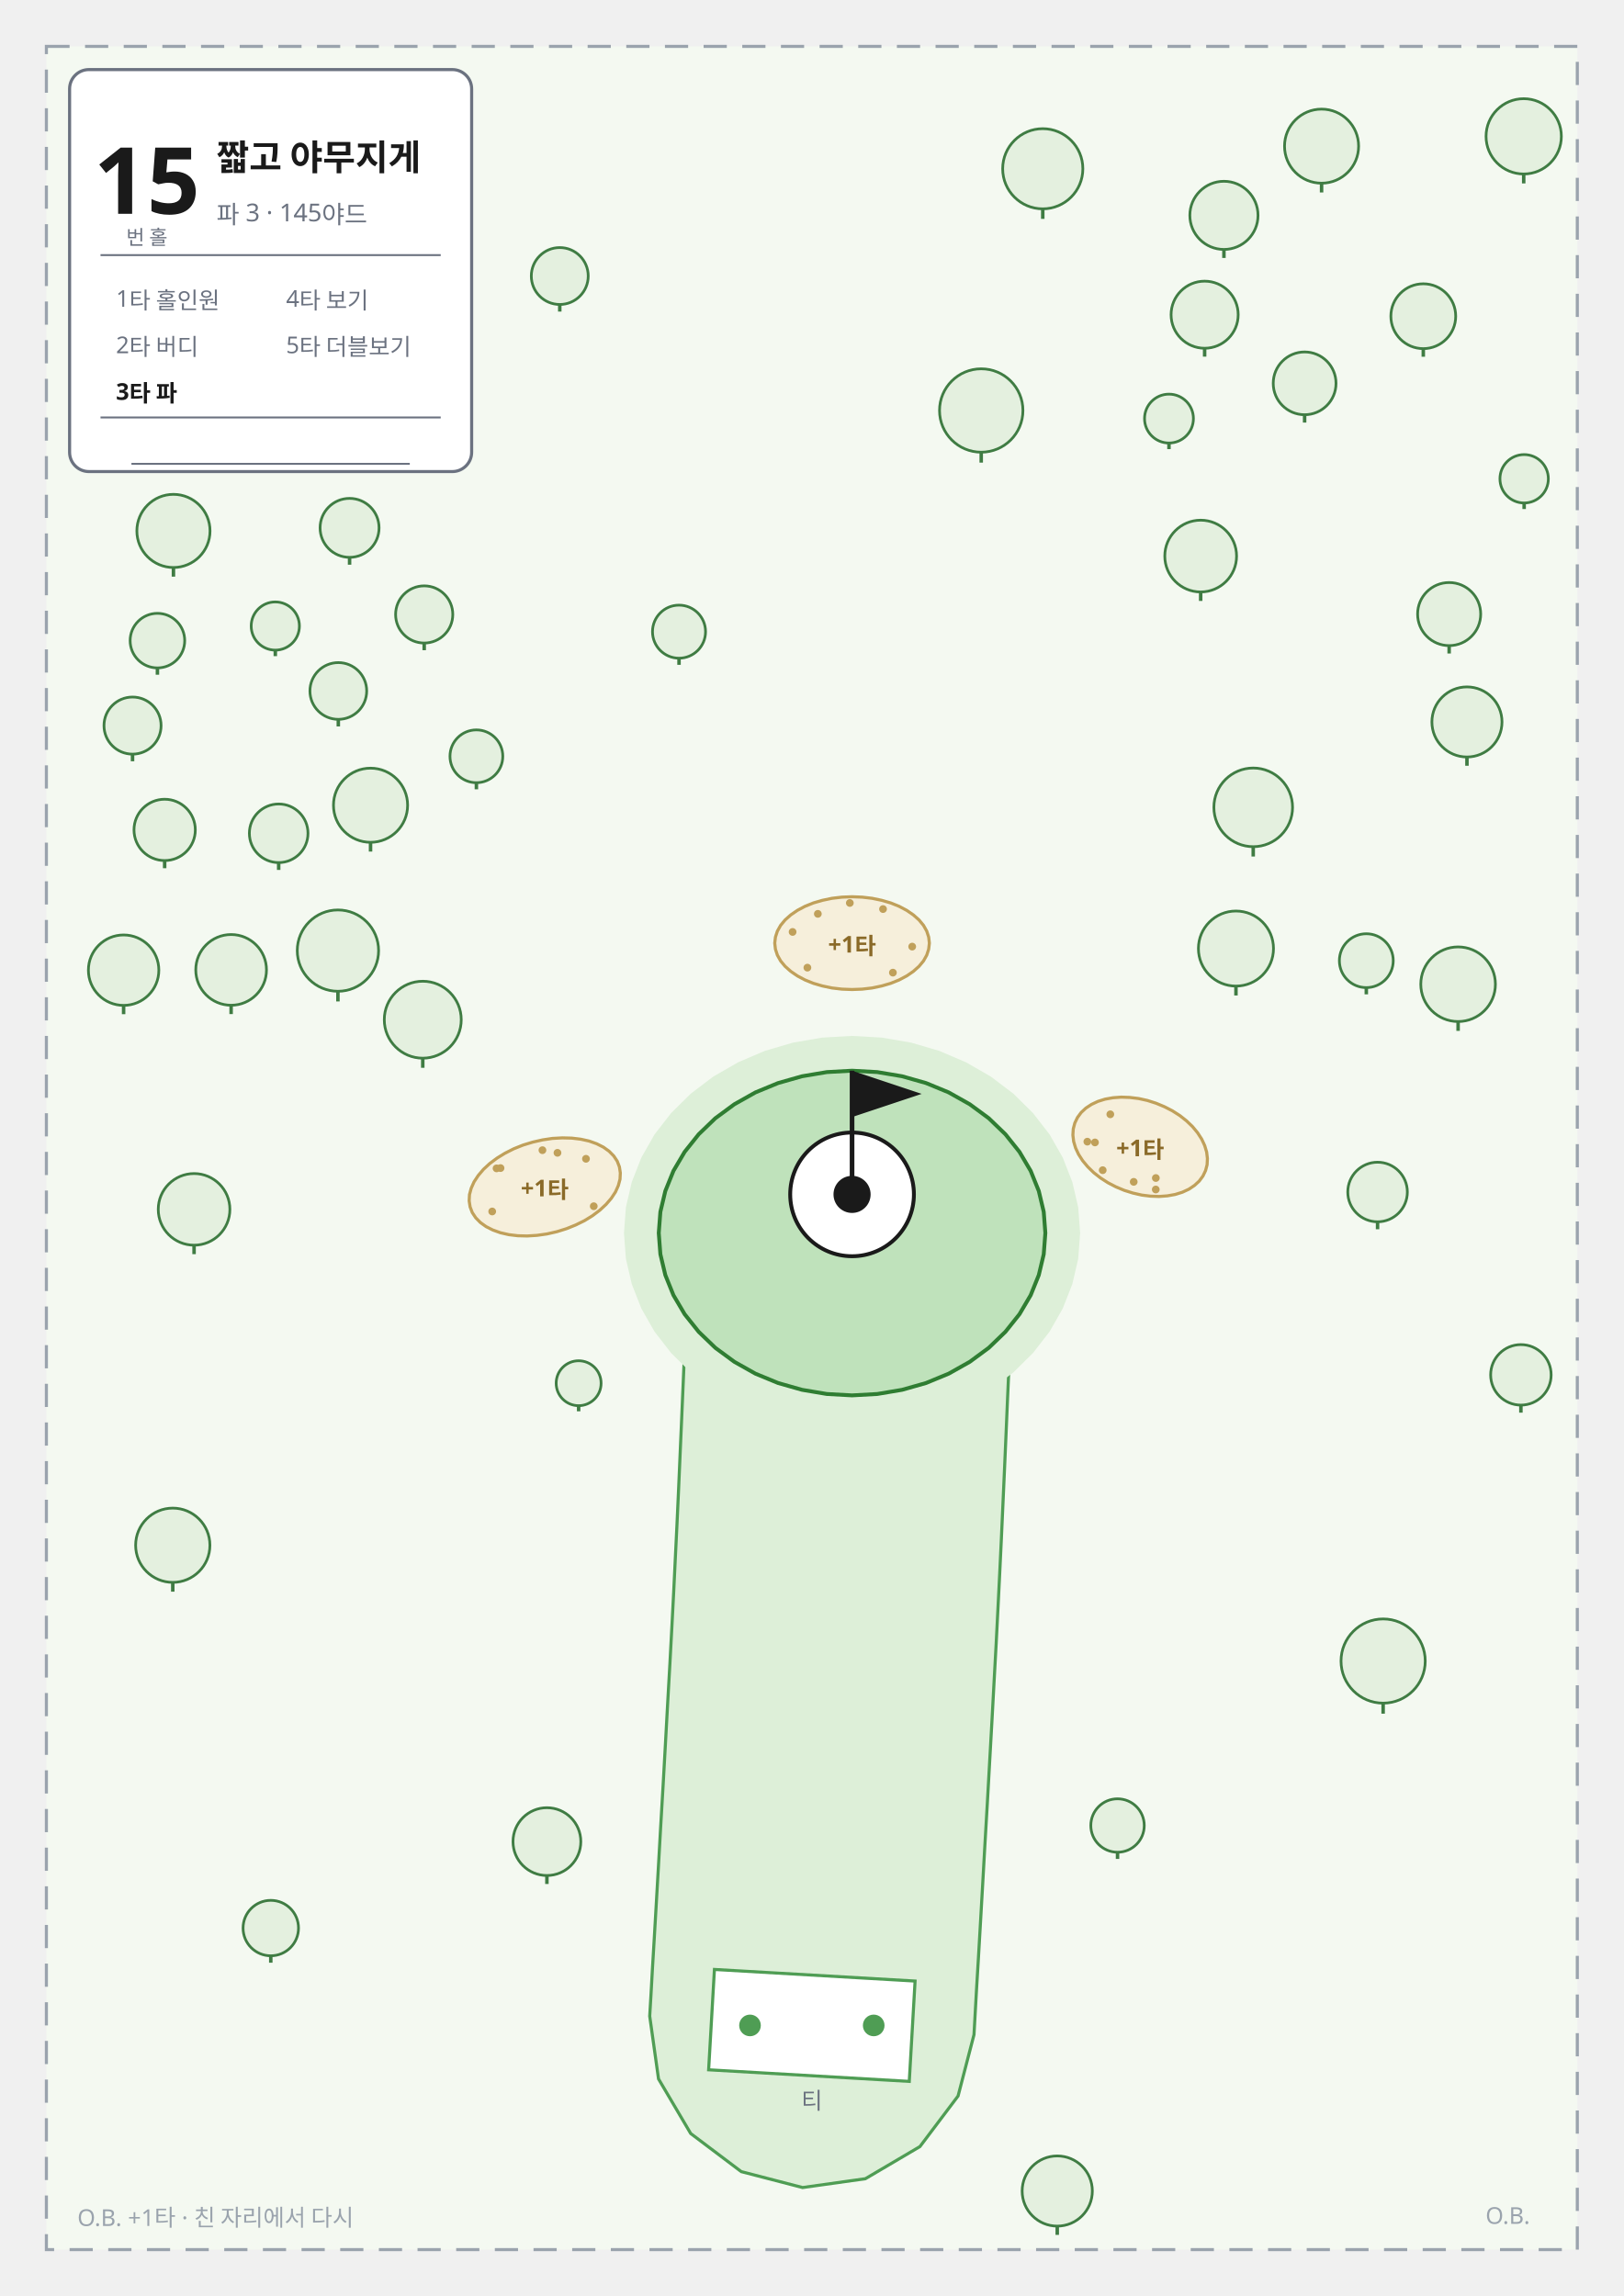
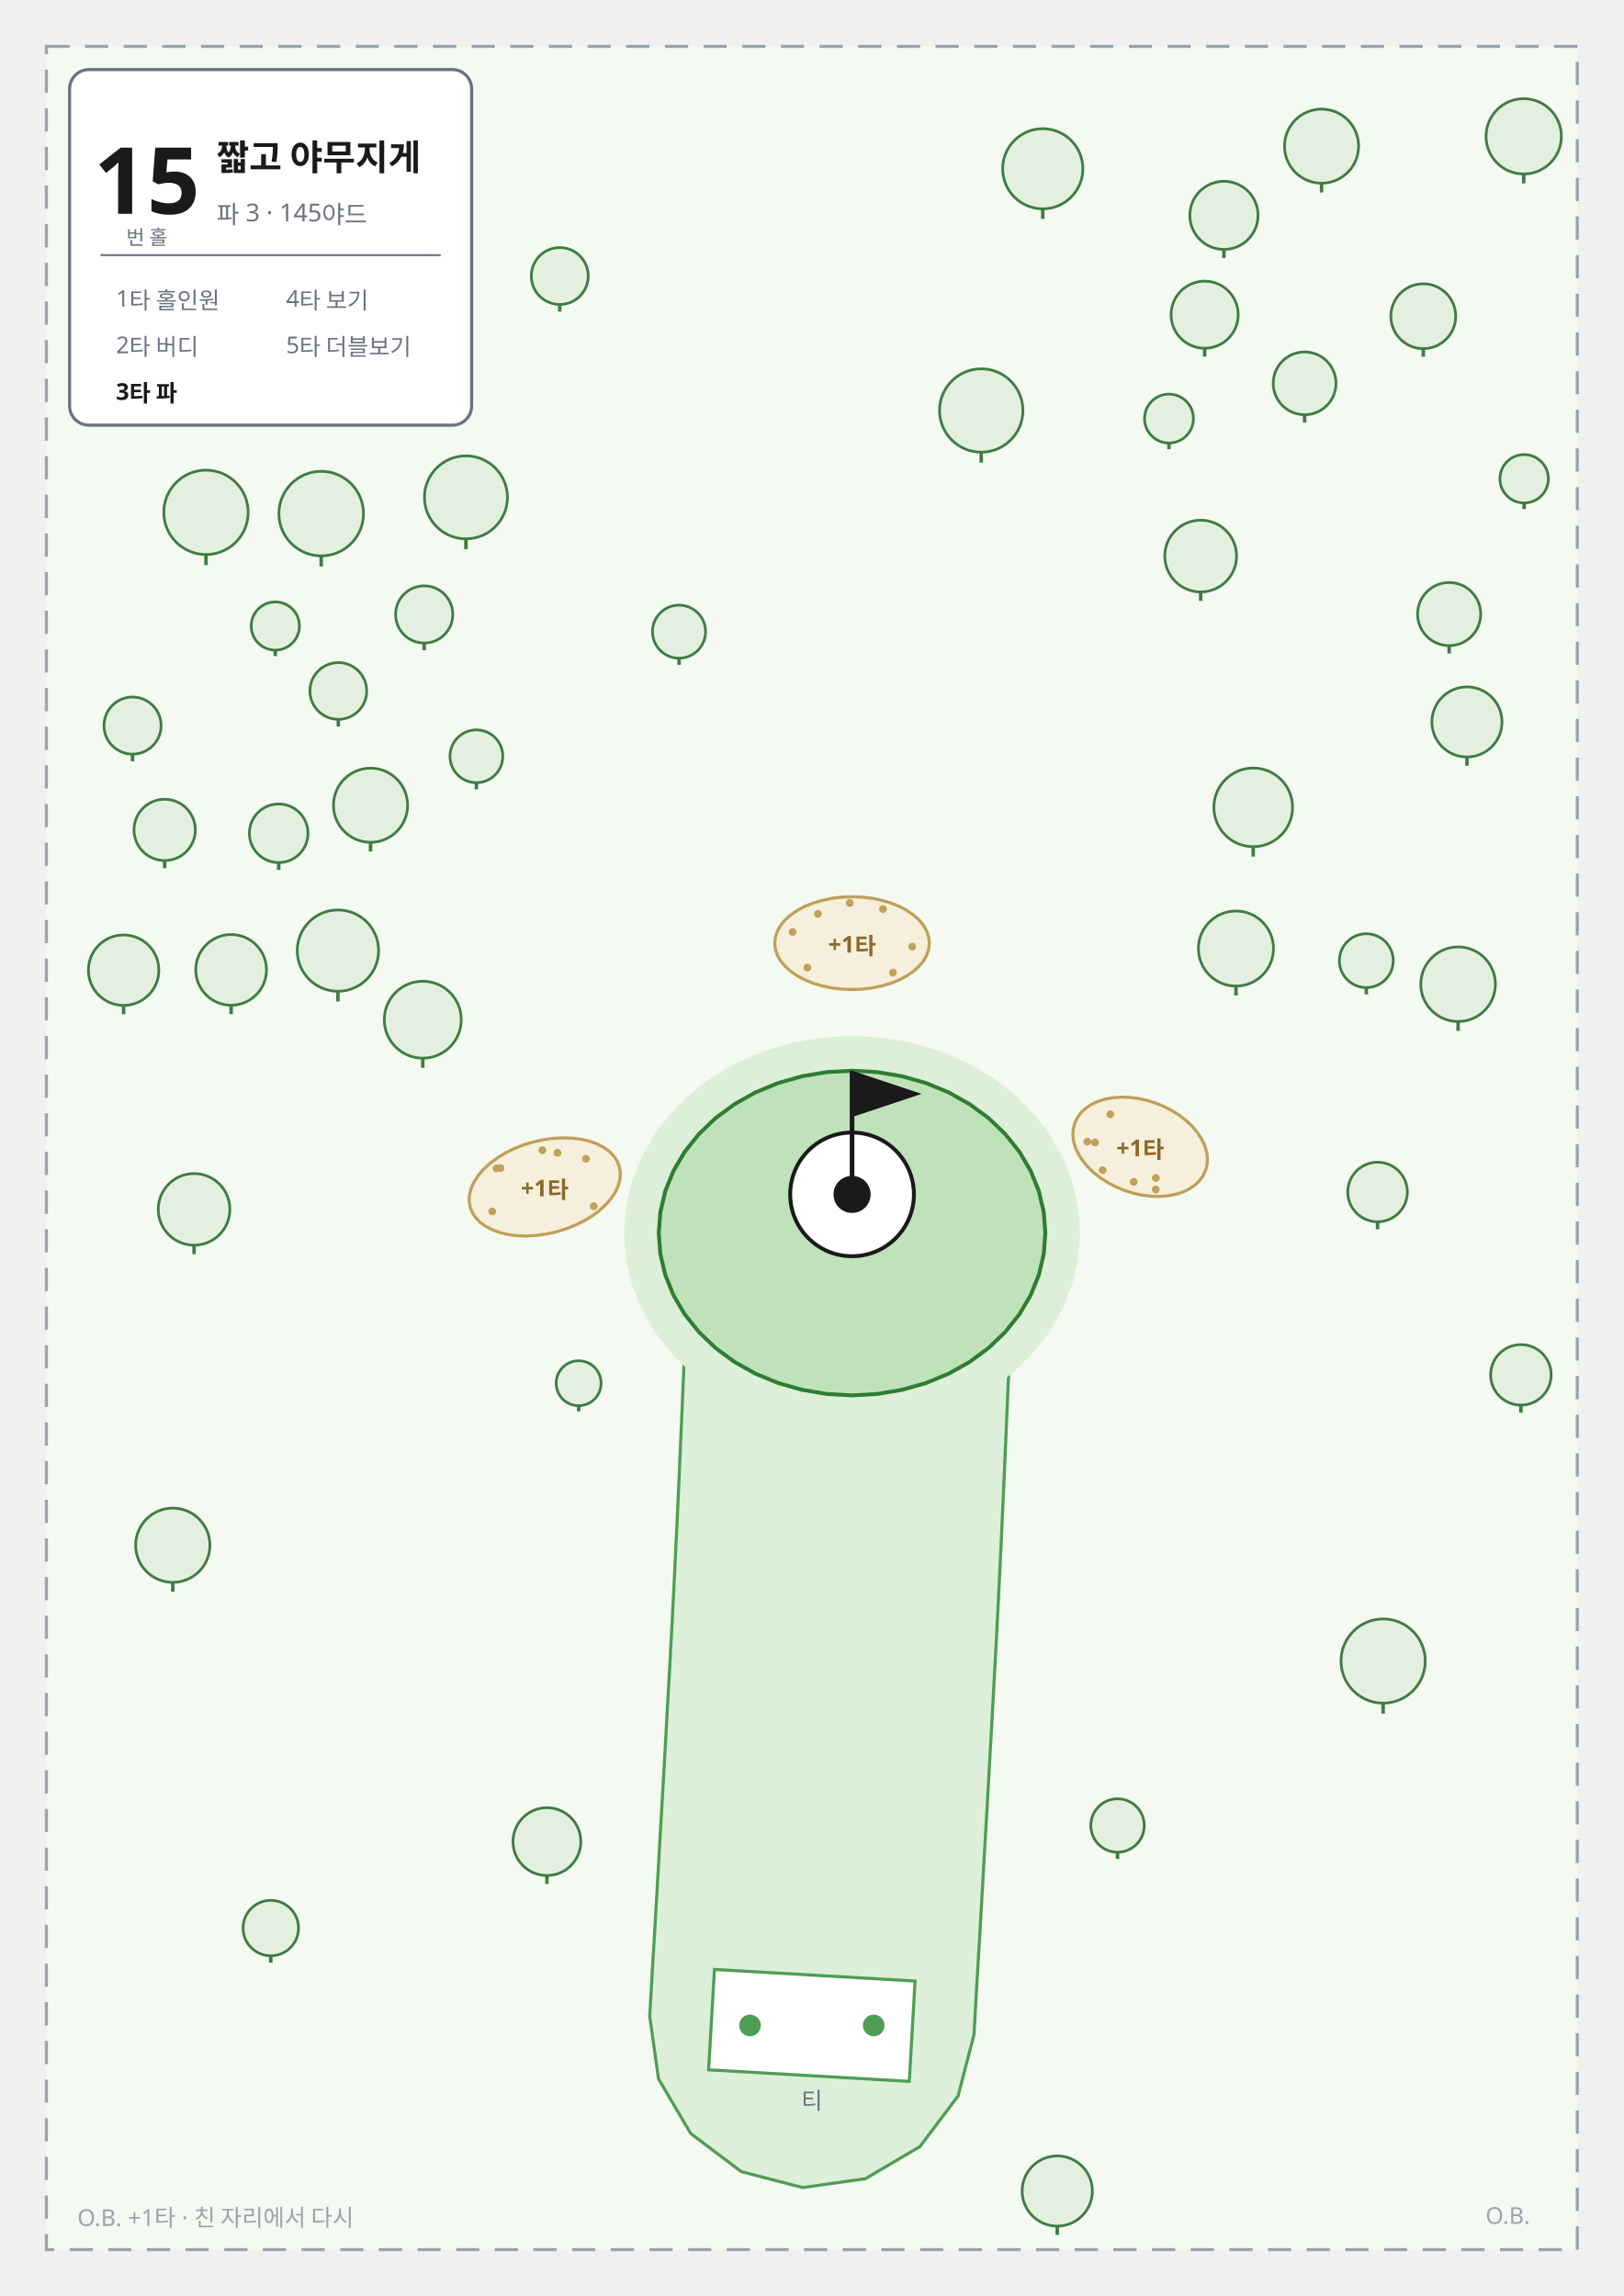
<svg xmlns="http://www.w3.org/2000/svg" width="210mm" height="297mm" viewBox="0 0 210 297" font-family="Noto Sans KR">
  <g id="pc-art" fill="#1a1a1a" stroke="none">
    <rect x="6" y="6" width="198" height="285" fill="#f4f9f1" stroke="#9aa3ad" stroke-width="0.4" stroke-dasharray="3 2" />
    <path d="M84.03 260.8 L84.19 258.11 L84.38 254.71 L84.62 250.72 L84.88 246.25 L85.16 241.39 L85.45 236.26 L85.76 230.98 L86.06 225.63 L86.35 220.35 L86.64 215.23 L86.9 210.39 L87.13 205.94 L87.34 201.61 L87.56 197.12 L87.77 192.53 L87.97 187.92 L88.17 183.36 L88.36 178.92 L88.54 174.66 L88.69 171.21 L90.62 163.25 L95.46 156.63 L102.45 152.37 L110.55 151.11 L118.51 153.04 L125.13 157.87 L129.39 164.87 L130.65 172.97 L130.51 176.43 L130.32 180.71 L130.13 185.18 L129.93 189.78 L129.72 194.44 L129.51 199.08 L129.29 203.65 L129.07 208.06 L128.84 212.6 L128.57 217.51 L128.29 222.67 L127.99 228 L127.69 233.36 L127.38 238.67 L127.09 243.82 L126.81 248.68 L126.55 253.16 L126.31 257.14 L126.12 260.52 L125.97 263.2 L123.91 271.13 L118.98 277.67 L111.92 281.83 L103.8 282.97 L95.87 280.91 L89.33 275.98 L85.17 268.92 Z" fill="#ddefd8" stroke="#4f9d54" stroke-width="0.4" />
    <path d="M139.7 159.5 L139.45 162.83 L138.69 166.1 L137.45 169.26 L135.75 172.25 L133.6 175.02 L131.06 177.53 L128.16 179.73 L124.95 181.58 L121.49 183.06 L117.84 184.13 L114.05 184.78 L110.2 185 L106.35 184.78 L102.56 184.13 L98.91 183.06 L95.45 181.58 L92.24 179.73 L89.34 177.53 L86.8 175.02 L84.65 172.25 L82.95 169.26 L81.71 166.1 L80.95 162.83 L80.7 159.5 L80.95 156.17 L81.71 152.9 L82.95 149.74 L84.65 146.75 L86.8 143.98 L89.34 141.47 L92.24 139.27 L95.45 137.42 L98.91 135.94 L102.56 134.87 L106.35 134.22 L110.2 134 L114.05 134.22 L117.84 134.87 L121.49 135.94 L124.95 137.42 L128.16 139.27 L131.06 141.47 L133.6 143.98 L135.75 146.75 L137.45 149.74 L138.69 152.9 L139.45 156.17 Z" fill="#ddefd8" stroke="none" />
    <path d="M135.2 159.5 L134.99 162.24 L134.35 164.94 L133.3 167.54 L131.85 170 L130.03 172.28 L127.88 174.35 L125.42 176.16 L122.7 177.69 L119.77 178.9 L116.67 179.78 L113.46 180.32 L110.2 180.5 L106.94 180.32 L103.73 179.78 L100.63 178.9 L97.7 177.69 L94.98 176.16 L92.52 174.35 L90.37 172.28 L88.55 170 L87.1 167.54 L86.05 164.94 L85.41 162.24 L85.2 159.5 L85.41 156.76 L86.05 154.06 L87.1 151.46 L88.55 149 L90.37 146.72 L92.52 144.65 L94.98 142.84 L97.7 141.31 L100.63 140.1 L103.73 139.22 L106.94 138.68 L110.2 138.5 L113.46 138.68 L116.67 139.22 L119.77 140.1 L122.7 141.31 L125.42 142.84 L127.88 144.65 L130.03 146.72 L131.85 149 L133.3 151.46 L134.35 154.06 L134.99 156.76 Z" fill="#bfe2bb" stroke="#2f7d32" stroke-width="0.5" />
    <path d="M80.11 150.94 L80.23 151.72 L80.19 152.53 L79.97 153.36 L79.6 154.19 L79.06 155.01 L78.38 155.8 L77.57 156.55 L76.63 157.26 L75.59 157.9 L74.45 158.46 L73.26 158.94 L72.01 159.33 L70.73 159.62 L69.45 159.8 L68.19 159.88 L66.97 159.85 L65.81 159.71 L64.72 159.46 L63.74 159.11 L62.87 158.67 L62.13 158.14 L61.53 157.53 L61.08 156.85 L60.8 156.12 L60.68 155.34 L60.72 154.53 L60.94 153.71 L61.31 152.88 L61.85 152.06 L62.53 151.26 L63.34 150.51 L64.28 149.81 L65.32 149.17 L66.45 148.6 L67.65 148.12 L68.9 147.74 L70.18 147.45 L71.45 147.26 L72.72 147.19 L73.94 147.22 L75.1 147.36 L76.19 147.6 L77.17 147.95 L78.04 148.39 L78.78 148.92 L79.38 149.53 L79.83 150.21 Z" fill="#f6efdb" stroke="#c0a05a" stroke-width="0.4" />
    <circle cx="75.787" cy="149.897" r="0.5" fill="#c0a05a" stroke="none" />
    <circle cx="64.736" cy="151.099" r="0.5" fill="#c0a05a" stroke="none" />
    <circle cx="63.659" cy="156.712" r="0.5" fill="#c0a05a" stroke="none" />
    <circle cx="64.222" cy="151.135" r="0.5" fill="#c0a05a" stroke="none" />
    <circle cx="70.156" cy="148.782" r="0.5" fill="#c0a05a" stroke="none" />
    <circle cx="76.793" cy="156.031" r="0.5" fill="#c0a05a" stroke="none" />
    <circle cx="72.101" cy="149.124" r="0.5" fill="#c0a05a" stroke="none" />
    <text x="70.455" y="153.532" font-size="3" dominant-baseline="central" fill="#8a6a28" text-anchor="middle" font-weight="bold">+1타</text>
    <path d="M155.92 151.42 L155.58 152.13 L155.1 152.78 L154.49 153.34 L153.76 153.83 L152.92 154.22 L151.99 154.51 L150.98 154.69 L149.91 154.77 L148.8 154.73 L147.67 154.59 L146.53 154.33 L145.41 153.98 L144.33 153.53 L143.29 152.99 L142.33 152.37 L141.46 151.69 L140.69 150.94 L140.03 150.15 L139.5 149.33 L139.11 148.5 L138.86 147.66 L138.76 146.83 L138.81 146.03 L139.01 145.27 L139.35 144.56 L139.83 143.91 L140.44 143.34 L141.17 142.86 L142 142.47 L142.93 142.18 L143.94 142 L145.01 141.92 L146.12 141.96 L147.26 142.1 L148.39 142.35 L149.52 142.71 L150.6 143.16 L151.63 143.69 L152.6 144.31 L153.47 145 L154.24 145.74 L154.89 146.53 L155.42 147.35 L155.81 148.19 L156.06 149.03 L156.16 149.86 L156.12 150.66 Z" fill="#f6efdb" stroke="#c0a05a" stroke-width="0.4" />
    <circle cx="146.628" cy="152.879" r="0.5" fill="#c0a05a" stroke="none" />
    <circle cx="143.601" cy="144.142" r="0.5" fill="#c0a05a" stroke="none" />
    <circle cx="140.631" cy="147.68" r="0.5" fill="#c0a05a" stroke="none" />
    <circle cx="149.481" cy="153.869" r="0.5" fill="#c0a05a" stroke="none" />
    <circle cx="142.618" cy="151.37" r="0.5" fill="#c0a05a" stroke="none" />
    <circle cx="141.616" cy="147.78" r="0.5" fill="#c0a05a" stroke="none" />
    <circle cx="149.489" cy="152.383" r="0.5" fill="#c0a05a" stroke="none" />
    <text x="147.464" y="148.343" font-size="3" dominant-baseline="central" fill="#8a6a28" text-anchor="middle" font-weight="bold">+1타</text>
    <path d="M120.2 122 L120.11 122.78 L119.86 123.55 L119.44 124.3 L118.86 125 L118.13 125.65 L117.27 126.24 L116.29 126.76 L115.2 127.2 L114.03 127.54 L112.79 127.8 L111.51 127.95 L110.2 128 L108.89 127.95 L107.61 127.8 L106.37 127.54 L105.2 127.2 L104.11 126.76 L103.13 126.24 L102.27 125.65 L101.54 125 L100.96 124.3 L100.54 123.55 L100.29 122.78 L100.2 122 L100.29 121.22 L100.54 120.45 L100.96 119.7 L101.54 119 L102.27 118.35 L103.13 117.76 L104.11 117.24 L105.2 116.8 L106.37 116.46 L107.61 116.2 L108.89 116.05 L110.2 116 L111.51 116.05 L112.79 116.2 L114.03 116.46 L115.2 116.8 L116.29 117.24 L117.27 117.76 L118.13 118.35 L118.86 119 L119.44 119.7 L119.86 120.45 L120.11 121.22 Z" fill="#f6efdb" stroke="#c0a05a" stroke-width="0.4" />
    <circle cx="102.51" cy="120.551" r="0.5" fill="#c0a05a" stroke="none" />
    <circle cx="117.979" cy="122.449" r="0.5" fill="#c0a05a" stroke="none" />
    <circle cx="105.775" cy="118.212" r="0.5" fill="#c0a05a" stroke="none" />
    <circle cx="104.423" cy="125.171" r="0.5" fill="#c0a05a" stroke="none" />
    <circle cx="109.912" cy="116.804" r="0.5" fill="#c0a05a" stroke="none" />
    <circle cx="115.483" cy="125.815" r="0.5" fill="#c0a05a" stroke="none" />
    <circle cx="114.206" cy="117.593" r="0.5" fill="#c0a05a" stroke="none" />
    <text x="110.2" y="122" font-size="3" dominant-baseline="central" fill="#8a6a28" text-anchor="middle" font-weight="bold">+1타</text>
+     <line x1="41.543" y1="69.446" x2="41.543" y2="73.273" stroke="#3f7c43" stroke-width="0.45" />
+     <circle cx="41.543" cy="66.438" r="5.468" fill="#e4f0df" stroke="#3f7c43" stroke-width="0.35" />
    <line x1="17.142" y1="95.89" x2="17.142" y2="98.474" stroke="#3f7c43" stroke-width="0.45" />
    <circle cx="17.142" cy="93.859" r="3.692" fill="#e4f0df" stroke="#3f7c43" stroke-width="0.35" />
    <line x1="43.756" y1="91.399" x2="43.756" y2="93.968" stroke="#3f7c43" stroke-width="0.45" />
    <circle cx="43.756" cy="89.381" r="3.67" fill="#e4f0df" stroke="#3f7c43" stroke-width="0.35" />
    <line x1="54.863" y1="81.517" x2="54.863" y2="84.106" stroke="#3f7c43" stroke-width="0.45" />
    <circle cx="54.863" cy="79.483" r="3.698" fill="#e4f0df" stroke="#3f7c43" stroke-width="0.35" />
-     <line x1="45.212" y1="70.379" x2="45.212" y2="73.048" stroke="#3f7c43" stroke-width="0.45" />
-     <circle cx="45.212" cy="68.282" r="3.813" fill="#e4f0df" stroke="#3f7c43" stroke-width="0.35" />
+     <line x1="60.261" y1="67.286" x2="60.261" y2="71.043" stroke="#3f7c43" stroke-width="0.45" />
+     <circle cx="60.261" cy="64.335" r="5.367" fill="#e4f0df" stroke="#3f7c43" stroke-width="0.35" />
    <line x1="36.043" y1="109.876" x2="36.043" y2="112.529" stroke="#3f7c43" stroke-width="0.45" />
    <circle cx="36.043" cy="107.791" r="3.79" fill="#e4f0df" stroke="#3f7c43" stroke-width="0.35" />
+     <line x1="26.641" y1="69.276" x2="26.641" y2="73.096" stroke="#3f7c43" stroke-width="0.45" />
+     <circle cx="26.641" cy="66.275" r="5.457" fill="#e4f0df" stroke="#3f7c43" stroke-width="0.35" />
    <line x1="21.296" y1="109.532" x2="21.296" y2="112.308" stroke="#3f7c43" stroke-width="0.45" />
    <circle cx="21.296" cy="107.352" r="3.965" fill="#e4f0df" stroke="#3f7c43" stroke-width="0.35" />
    <line x1="61.613" y1="99.71" x2="61.613" y2="102.1" stroke="#3f7c43" stroke-width="0.45" />
    <circle cx="61.613" cy="97.831" r="3.415" fill="#e4f0df" stroke="#3f7c43" stroke-width="0.35" />
    <line x1="47.924" y1="106.8" x2="47.924" y2="110.156" stroke="#3f7c43" stroke-width="0.45" />
    <circle cx="47.924" cy="104.162" r="4.795" fill="#e4f0df" stroke="#3f7c43" stroke-width="0.35" />
    <line x1="43.706" y1="125.86" x2="43.706" y2="129.542" stroke="#3f7c43" stroke-width="0.45" />
    <circle cx="43.706" cy="122.967" r="5.259" fill="#e4f0df" stroke="#3f7c43" stroke-width="0.35" />
    <line x1="29.892" y1="127.976" x2="29.892" y2="131.177" stroke="#3f7c43" stroke-width="0.45" />
    <circle cx="29.892" cy="125.461" r="4.573" fill="#e4f0df" stroke="#3f7c43" stroke-width="0.35" />
-     <line x1="22.432" y1="71.28" x2="22.432" y2="74.592" stroke="#3f7c43" stroke-width="0.45" />
-     <circle cx="22.432" cy="68.678" r="4.731" fill="#e4f0df" stroke="#3f7c43" stroke-width="0.35" />
    <line x1="54.678" y1="134.642" x2="54.678" y2="138.125" stroke="#3f7c43" stroke-width="0.45" />
    <circle cx="54.678" cy="131.905" r="4.976" fill="#e4f0df" stroke="#3f7c43" stroke-width="0.35" />
    <line x1="35.606" y1="82.694" x2="35.606" y2="84.875" stroke="#3f7c43" stroke-width="0.45" />
    <circle cx="35.606" cy="80.98" r="3.117" fill="#e4f0df" stroke="#3f7c43" stroke-width="0.35" />
    <line x1="15.988" y1="128.002" x2="15.988" y2="131.191" stroke="#3f7c43" stroke-width="0.45" />
    <circle cx="15.988" cy="125.497" r="4.555" fill="#e4f0df" stroke="#3f7c43" stroke-width="0.35" />
-     <line x1="20.361" y1="84.809" x2="20.361" y2="87.279" stroke="#3f7c43" stroke-width="0.45" />
-     <circle cx="20.361" cy="82.868" r="3.529" fill="#e4f0df" stroke="#3f7c43" stroke-width="0.35" />
    <line x1="197.124" y1="63.654" x2="197.124" y2="65.846" stroke="#3f7c43" stroke-width="0.45" />
    <circle cx="197.124" cy="61.933" r="3.13" fill="#e4f0df" stroke="#3f7c43" stroke-width="0.35" />
    <line x1="155.289" y1="74.484" x2="155.289" y2="77.733" stroke="#3f7c43" stroke-width="0.45" />
    <circle cx="155.289" cy="71.931" r="4.642" fill="#e4f0df" stroke="#3f7c43" stroke-width="0.35" />
    <line x1="170.924" y1="21.542" x2="170.924" y2="24.896" stroke="#3f7c43" stroke-width="0.45" />
    <circle cx="170.924" cy="18.906" r="4.791" fill="#e4f0df" stroke="#3f7c43" stroke-width="0.35" />
    <line x1="162.084" y1="107.234" x2="162.084" y2="110.795" stroke="#3f7c43" stroke-width="0.45" />
    <circle cx="162.084" cy="104.436" r="5.088" fill="#e4f0df" stroke="#3f7c43" stroke-width="0.35" />
    <line x1="197.067" y1="20.316" x2="197.067" y2="23.725" stroke="#3f7c43" stroke-width="0.45" />
    <circle cx="197.067" cy="17.637" r="4.87" fill="#e4f0df" stroke="#3f7c43" stroke-width="0.35" />
    <line x1="187.424" y1="81.678" x2="187.424" y2="84.534" stroke="#3f7c43" stroke-width="0.45" />
    <circle cx="187.424" cy="79.434" r="4.08" fill="#e4f0df" stroke="#3f7c43" stroke-width="0.35" />
    <line x1="189.727" y1="95.882" x2="189.727" y2="99.055" stroke="#3f7c43" stroke-width="0.45" />
    <circle cx="189.727" cy="93.388" r="4.533" fill="#e4f0df" stroke="#3f7c43" stroke-width="0.35" />
    <line x1="168.732" y1="51.82" x2="168.732" y2="54.662" stroke="#3f7c43" stroke-width="0.45" />
    <circle cx="168.732" cy="49.587" r="4.06" fill="#e4f0df" stroke="#3f7c43" stroke-width="0.35" />
    <line x1="158.296" y1="30.282" x2="158.296" y2="33.368" stroke="#3f7c43" stroke-width="0.45" />
    <circle cx="158.296" cy="27.858" r="4.408" fill="#e4f0df" stroke="#3f7c43" stroke-width="0.35" />
    <line x1="159.851" y1="125.371" x2="159.851" y2="128.77" stroke="#3f7c43" stroke-width="0.45" />
    <circle cx="159.851" cy="122.701" r="4.855" fill="#e4f0df" stroke="#3f7c43" stroke-width="0.35" />
    <line x1="188.582" y1="129.969" x2="188.582" y2="133.348" stroke="#3f7c43" stroke-width="0.45" />
    <circle cx="188.582" cy="127.315" r="4.826" fill="#e4f0df" stroke="#3f7c43" stroke-width="0.35" />
    <line x1="184.08" y1="43.21" x2="184.08" y2="46.146" stroke="#3f7c43" stroke-width="0.45" />
    <circle cx="184.08" cy="40.904" r="4.193" fill="#e4f0df" stroke="#3f7c43" stroke-width="0.35" />
    <line x1="176.71" y1="126.185" x2="176.71" y2="128.623" stroke="#3f7c43" stroke-width="0.45" />
    <circle cx="176.71" cy="124.269" r="3.483" fill="#e4f0df" stroke="#3f7c43" stroke-width="0.35" />
    <line x1="155.8" y1="43.095" x2="155.8" y2="46.132" stroke="#3f7c43" stroke-width="0.45" />
    <circle cx="155.8" cy="40.709" r="4.339" fill="#e4f0df" stroke="#3f7c43" stroke-width="0.35" />
    <line x1="151.188" y1="55.885" x2="151.188" y2="58.097" stroke="#3f7c43" stroke-width="0.45" />
    <circle cx="151.188" cy="54.146" r="3.161" fill="#e4f0df" stroke="#3f7c43" stroke-width="0.35" />
    <line x1="134.865" y1="24.682" x2="134.865" y2="28.312" stroke="#3f7c43" stroke-width="0.45" />
    <circle cx="134.865" cy="21.831" r="5.185" fill="#e4f0df" stroke="#3f7c43" stroke-width="0.35" />
    <line x1="178.166" y1="156.312" x2="178.166" y2="159.009" stroke="#3f7c43" stroke-width="0.45" />
    <circle cx="178.166" cy="154.193" r="3.853" fill="#e4f0df" stroke="#3f7c43" stroke-width="0.35" />
    <line x1="74.837" y1="180.524" x2="74.837" y2="182.558" stroke="#3f7c43" stroke-width="0.45" />
    <circle cx="74.837" cy="178.927" r="2.905" fill="#e4f0df" stroke="#3f7c43" stroke-width="0.35" />
    <line x1="25.1" y1="158.987" x2="25.1" y2="162.23" stroke="#3f7c43" stroke-width="0.45" />
    <circle cx="25.1" cy="156.439" r="4.632" fill="#e4f0df" stroke="#3f7c43" stroke-width="0.35" />
    <line x1="144.535" y1="238.042" x2="144.535" y2="240.461" stroke="#3f7c43" stroke-width="0.45" />
    <circle cx="144.535" cy="236.141" r="3.456" fill="#e4f0df" stroke="#3f7c43" stroke-width="0.35" />
    <line x1="72.397" y1="37.729" x2="72.397" y2="40.305" stroke="#3f7c43" stroke-width="0.45" />
    <circle cx="72.397" cy="35.705" r="3.68" fill="#e4f0df" stroke="#3f7c43" stroke-width="0.35" />
    <line x1="35.022" y1="251.378" x2="35.022" y2="253.887" stroke="#3f7c43" stroke-width="0.45" />
    <circle cx="35.022" cy="249.406" r="3.585" fill="#e4f0df" stroke="#3f7c43" stroke-width="0.35" />
    <line x1="178.886" y1="217.86" x2="178.886" y2="221.673" stroke="#3f7c43" stroke-width="0.45" />
    <circle cx="178.886" cy="214.865" r="5.446" fill="#e4f0df" stroke="#3f7c43" stroke-width="0.35" />
    <line x1="22.345" y1="202.527" x2="22.345" y2="205.89" stroke="#3f7c43" stroke-width="0.45" />
    <circle cx="22.345" cy="199.886" r="4.803" fill="#e4f0df" stroke="#3f7c43" stroke-width="0.35" />
    <line x1="126.906" y1="56.067" x2="126.906" y2="59.842" stroke="#3f7c43" stroke-width="0.45" />
    <circle cx="126.906" cy="53.101" r="5.393" fill="#e4f0df" stroke="#3f7c43" stroke-width="0.35" />
    <line x1="87.821" y1="83.597" x2="87.821" y2="85.999" stroke="#3f7c43" stroke-width="0.45" />
    <circle cx="87.821" cy="81.71" r="3.431" fill="#e4f0df" stroke="#3f7c43" stroke-width="0.35" />
    <line x1="70.734" y1="240.633" x2="70.734" y2="243.703" stroke="#3f7c43" stroke-width="0.45" />
    <circle cx="70.734" cy="238.222" r="4.385" fill="#e4f0df" stroke="#3f7c43" stroke-width="0.35" />
    <line x1="196.704" y1="179.997" x2="196.704" y2="182.735" stroke="#3f7c43" stroke-width="0.45" />
    <circle cx="196.704" cy="177.845" r="3.912" fill="#e4f0df" stroke="#3f7c43" stroke-width="0.35" />
    <line x1="136.738" y1="285.917" x2="136.738" y2="289.094" stroke="#3f7c43" stroke-width="0.45" />
    <circle cx="136.738" cy="283.42" r="4.539" fill="#e4f0df" stroke="#3f7c43" stroke-width="0.35" />
    <text x="10" y="286.5" font-size="3" dominant-baseline="central" fill="#9aa3ad" text-anchor="start">O.B. +1타 · 친 자리에서 다시</text>
    <text x="195" y="286.5" font-size="3" dominant-baseline="central" fill="#9aa3ad" text-anchor="middle">O.B.</text>
    <path d="M91.65 267.74 L92.4 254.76 L118.35 256.26 L117.6 269.24 Z" fill="#ffffff" stroke="#4f9d54" stroke-width="0.4" />
    <circle cx="97" cy="262" r="1.4" fill="#4f9d54" stroke="none" />
    <circle cx="113" cy="262" r="1.4" fill="#4f9d54" stroke="none" />
    <text x="105" y="271.5" font-size="3" dominant-baseline="central" fill="#6b7280" text-anchor="middle">티</text>
    <circle cx="110.2" cy="154.5" r="8" fill="#ffffff" stroke="#1a1a1a" stroke-width="0.5" />
    <circle cx="110.2" cy="154.5" r="2.4" fill="#1a1a1a" stroke="none" />
    <line x1="110.2" y1="154.5" x2="110.2" y2="138.5" stroke="#1a1a1a" stroke-width="0.6" />
    <path d="M110.2 138.5 L119.2 141.5 L110.2 144.5 Z" fill="#1a1a1a" stroke="none" />
-     <rect x="9" y="9" width="52" height="52" fill="#ffffff" stroke="#6b7280" stroke-width="0.4" rx="2.5" />
+     <rect x="9" y="9" width="52" height="46" fill="#ffffff" stroke="#6b7280" stroke-width="0.4" rx="2.5" />
    <text x="19" y="23" font-size="12" dominant-baseline="central" text-anchor="middle" font-weight="bold">15</text>
    <text x="19" y="30.5" font-size="2.6" dominant-baseline="central" fill="#6b7280" text-anchor="middle">번 홀</text>
    <text x="28" y="20" font-size="4.6" dominant-baseline="central" text-anchor="start" font-weight="bold">짧고 야무지게</text>
    <text x="28" y="27.5" font-size="3.2" dominant-baseline="central" fill="#6b7280" text-anchor="start">파 3 · 145야드</text>
    <line x1="13" y1="33" x2="57" y2="33" stroke="#6b7280" stroke-width="0.25" />
-     <line x1="13" y1="54" x2="57" y2="54" stroke="#6b7280" stroke-width="0.25" />
    <text x="15" y="38.5" font-size="3" dominant-baseline="central" text-anchor="start" fill="#6b7280">1타 홀인원</text>
    <text x="15" y="44.5" font-size="3" dominant-baseline="central" text-anchor="start" fill="#6b7280">2타 버디</text>
    <text x="15" y="50.5" font-size="3" dominant-baseline="central" text-anchor="start" font-weight="bold" fill="#1a1a1a">3타 파</text>
    <text x="37" y="38.5" font-size="3" dominant-baseline="central" text-anchor="start" fill="#6b7280">4타 보기</text>
    <text x="37" y="44.5" font-size="3" dominant-baseline="central" text-anchor="start" fill="#6b7280">5타 더블보기</text>
-     <line x1="17" y1="60" x2="53" y2="60" stroke="#6b7280" stroke-width="0.25" />
  </g>
  <g id="pc-slot" />
</svg>
